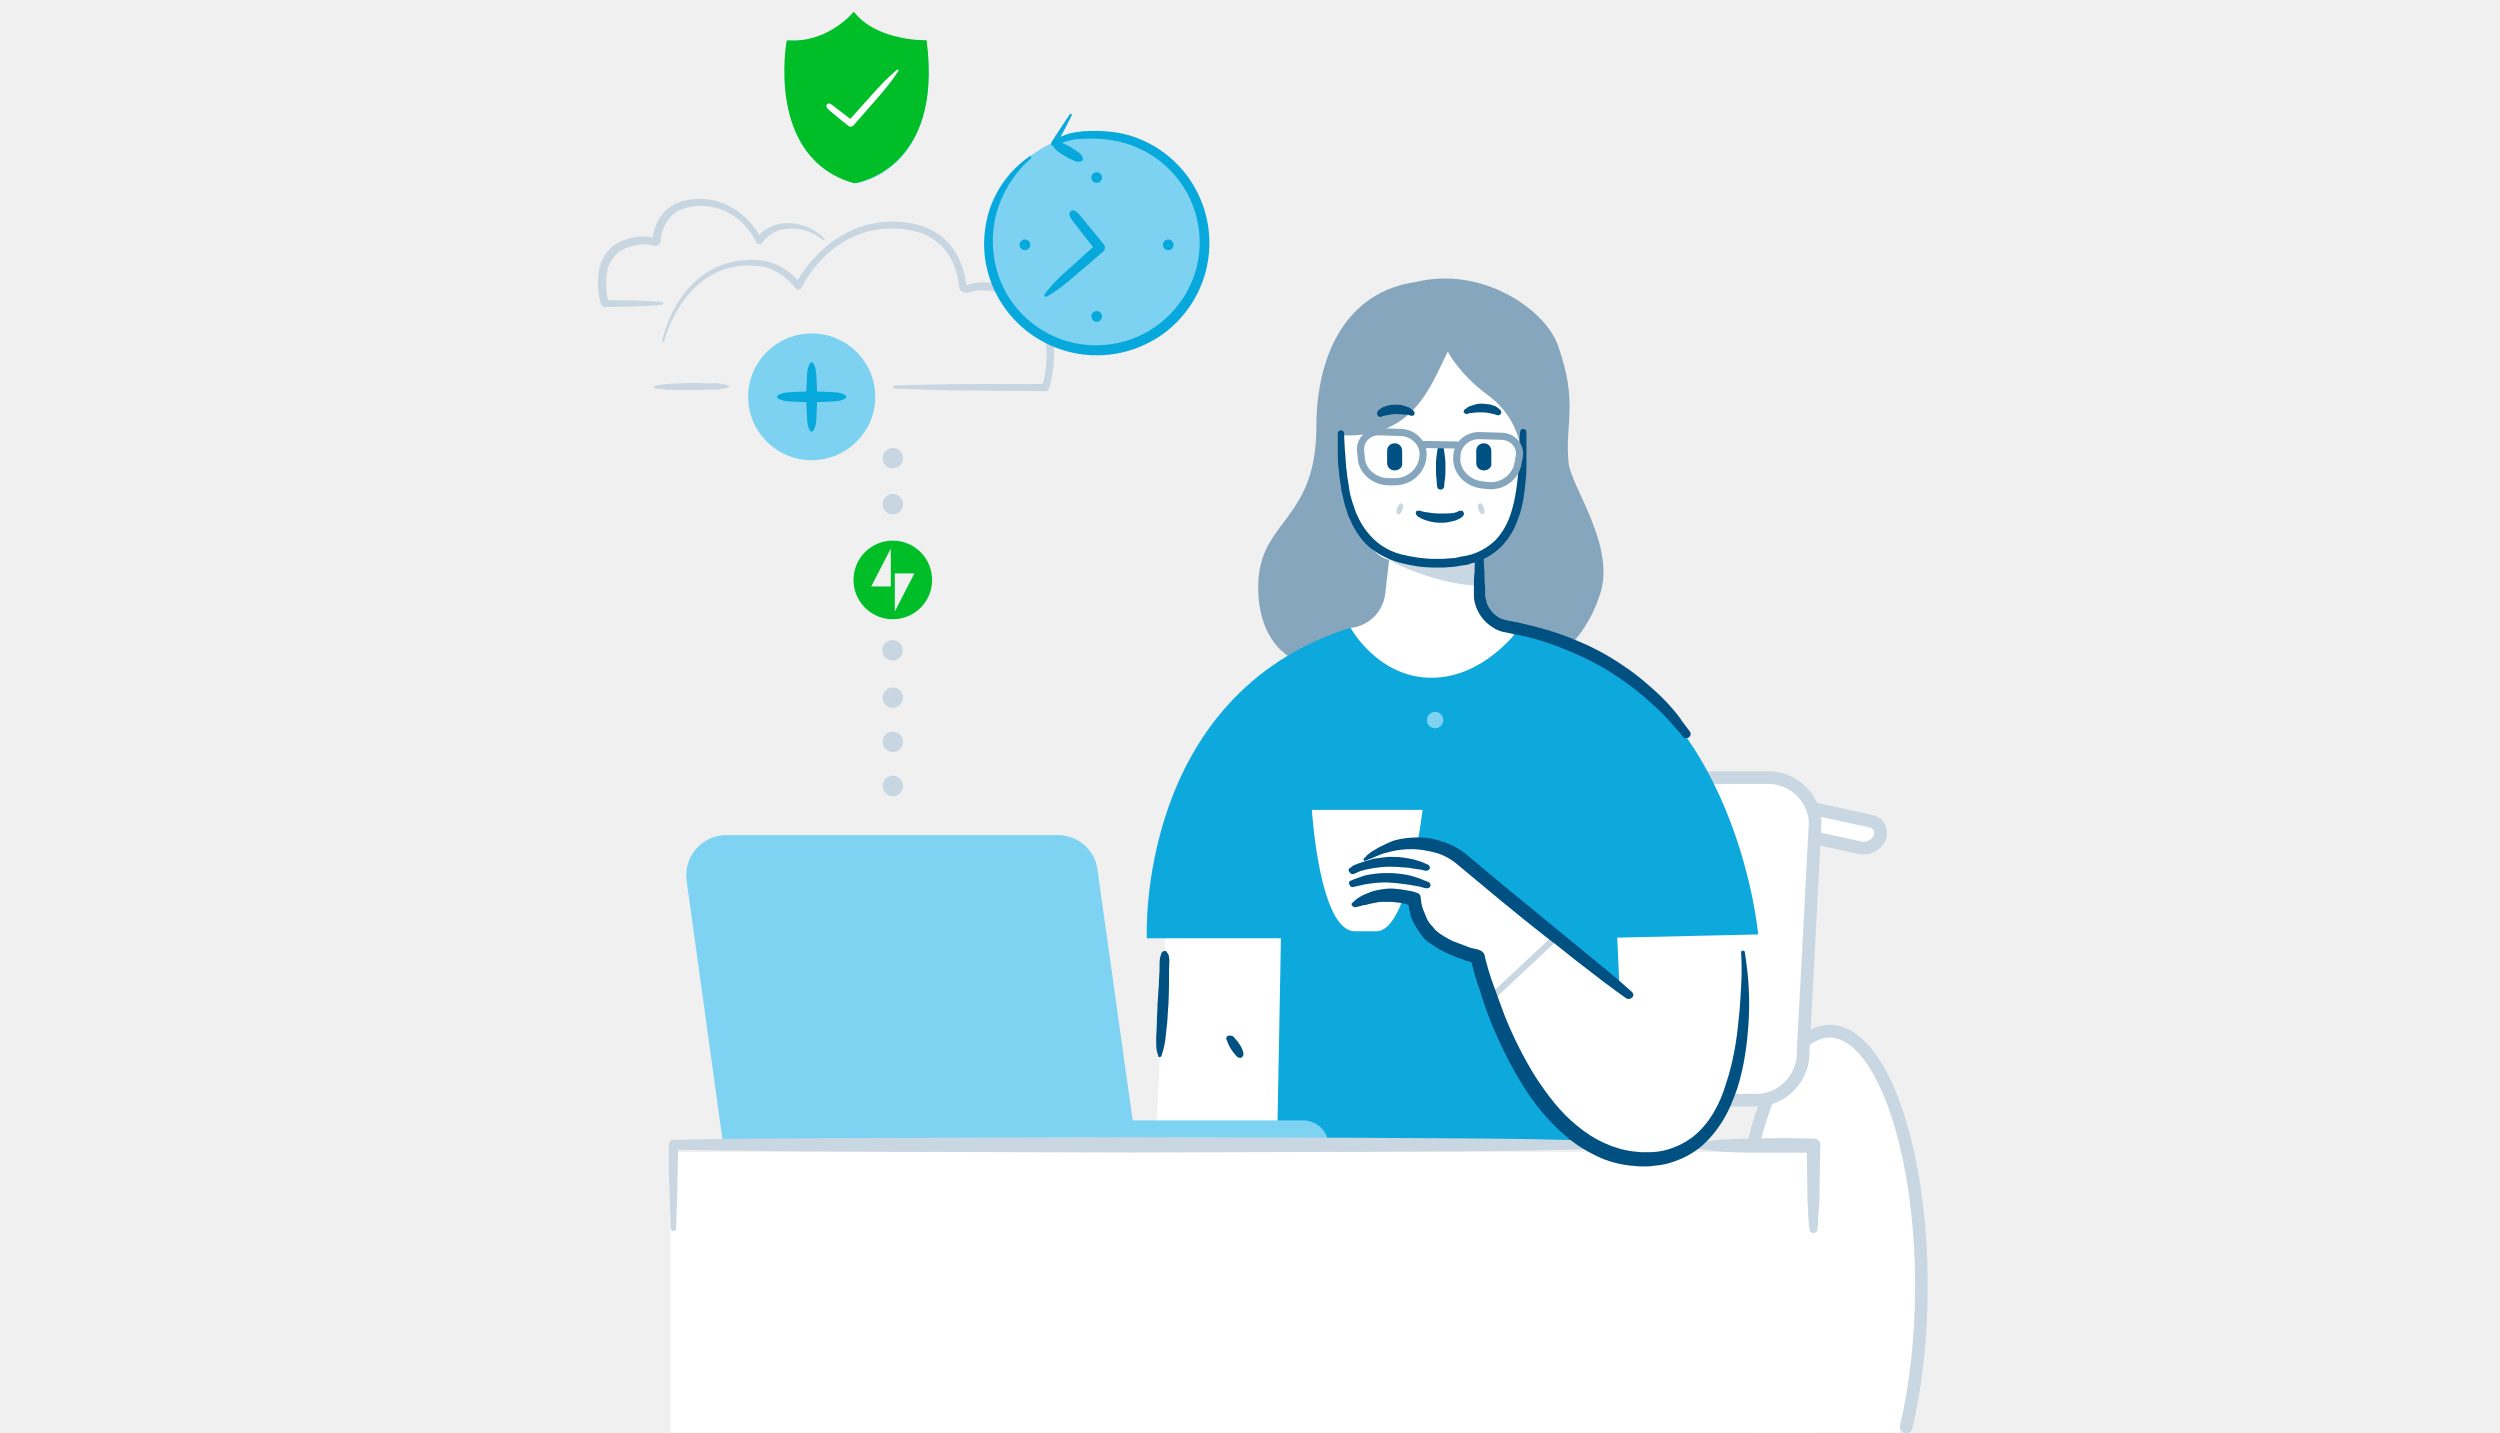
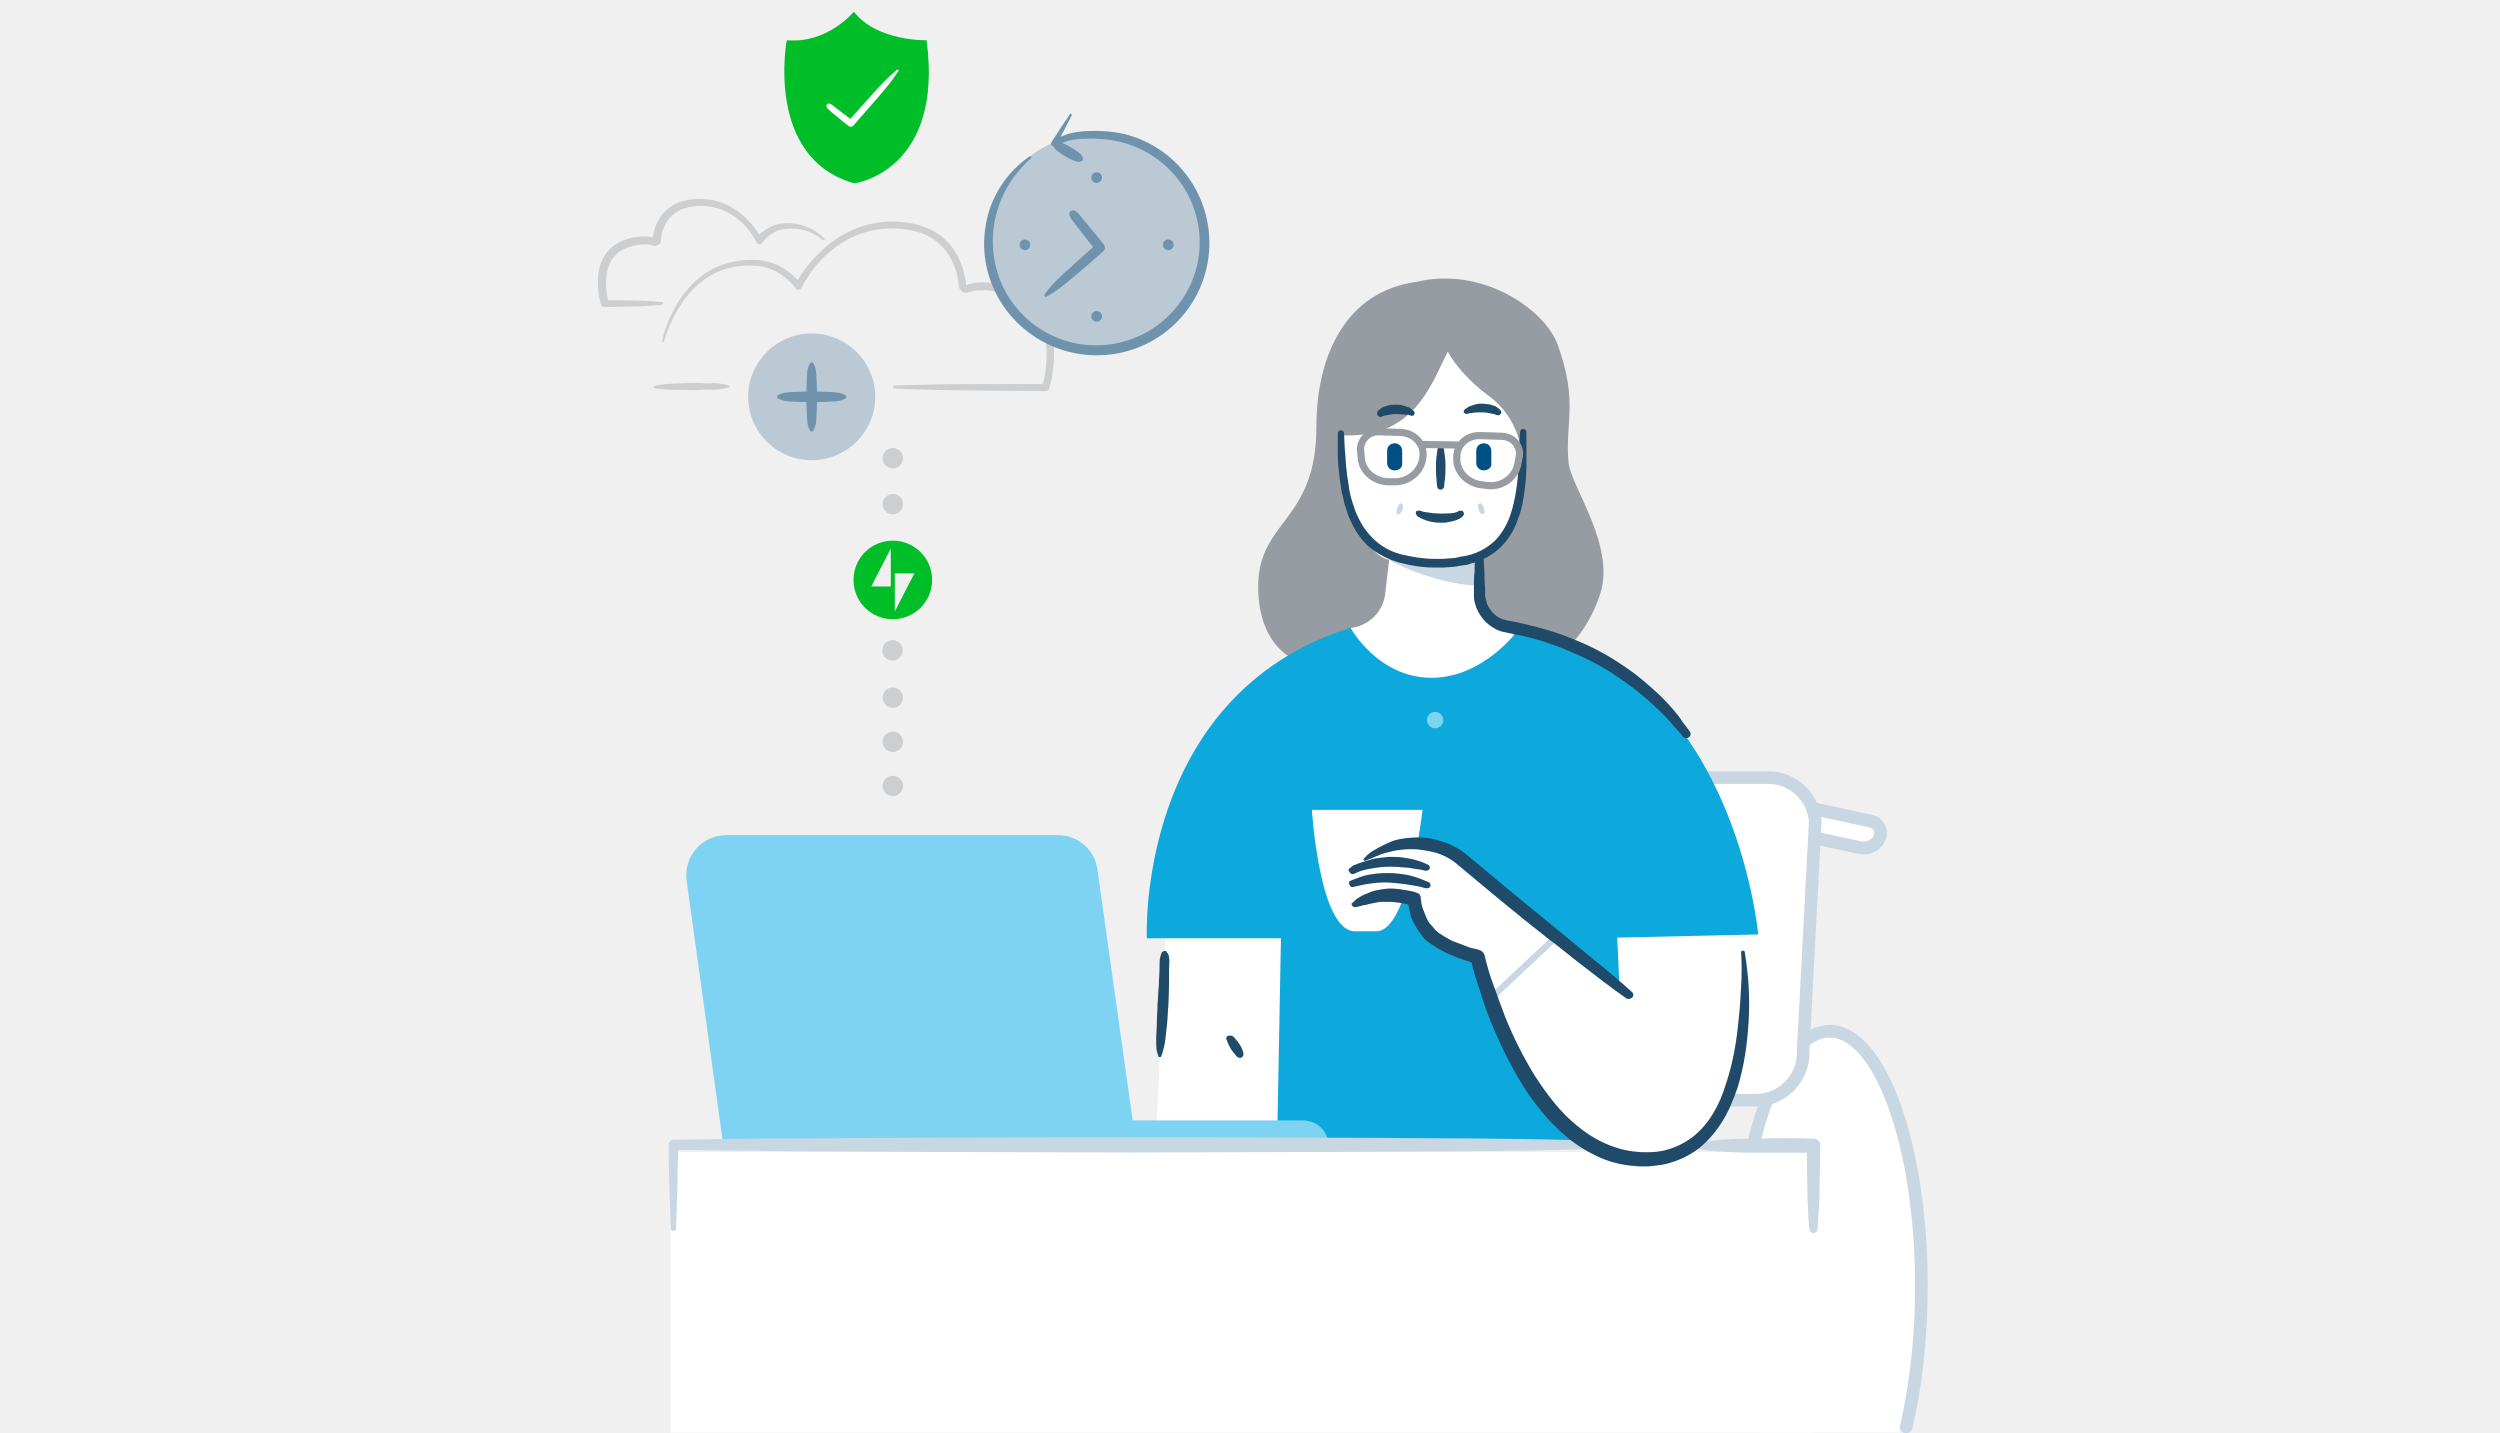
<svg xmlns="http://www.w3.org/2000/svg" id="generatingCash-2" viewBox="0 0 1495 856.6">
-   <style>.st0{fill:#fff}.st1{fill:#74dcfc}.st2{fill:#c7d6e1}.st3{fill:#7ed2f1}.st4{fill:#07a8dc}.st5{fill:none}.st6{fill:#00be28}.st7{display:none;fill:#fff}.st8,.st9{fill:none;stroke:#c8d7e2;stroke-width:7.562;stroke-linecap:round;stroke-linejoin:round;stroke-miterlimit:10}.st9{fill:#fff}.st10{fill:#c8d7e2}.st11{fill:#005083}.st12{fill:#86a6bd}.st13{fill:#005082}.st14{fill:#0da9dd}.st15{fill:#7fd3f2}.st16,.st17{fill:none;stroke:#c8d7e2;stroke-width:3.781;stroke-linecap:round;stroke-linejoin:round;stroke-miterlimit:10}.st17{stroke:#86a6bd;stroke-width:4.277}</style>
+   <style>.st0{fill:#fff}.st1{fill:#74dcfc}.st2{fill:#CCCED0}.st3{fill:#BBC9D5}.st4{fill:#6F93AD}.st5{fill:none}.st6{fill:#00be28}.st7{display:none;fill:#fff}.st8,.st9{fill:none;stroke:#c8d7e2;stroke-width:7.562;stroke-linecap:round;stroke-linejoin:round;stroke-miterlimit:10}.st9{fill:#fff}.st10{fill:#c8d7e2}.st11{fill:#005083}.st12{fill:#969CA1}.st13{fill:#204A69}.st14{fill:#0da9dd}.st15{fill:#7fd3f2}.st16,.st17{fill:none;stroke:#c8d7e2;stroke-width:3.781;stroke-linecap:round;stroke-linejoin:round;stroke-miterlimit:10}.st17{stroke:#969CA1;stroke-width:4.277}</style>
  <path class="st0" d="M401 688.9h683.1v167.8H401zM720.4 522.6c-18.8 15-23.3 34.3-23.3 34.3l-5.6 120.4h110.6l-24-120.4-57.7-34.3zM887.7 197.1c-45-5-85.2 36.7-91.9 57.1-5.8 17.8-20.8 74.9-10.2 107.9s.8 65 43.9 74.5 109.7 8.5 109.1-19.4c-.6-27.8-16.5-179.6-19.5-196.1s-4.2-21-31.4-24z" />
  <path class="st0" d="M1136.1 856.6c6.8-25 10.8-56.2 10.8-90.1 0-81.9-23.6-148.4-52.7-148.4s-52.7 66.4-52.7 148.4c0 33.9 4 65.1 10.8 90.1h83.8z" />
  <path class="st1" d="M29.3 436.6z" />
  <circle class="st2" cx="533.9" cy="417.2" r="6.1" />
  <circle class="st2" cx="533.9" cy="443.6" r="6.1" />
  <circle class="st2" cx="533.9" cy="470" r="6.1" />
  <circle class="st2" cx="533.9" cy="274" r="6.1" />
  <circle class="st2" cx="533.9" cy="301.5" r="6.1" />
  <path class="st2" d="M535 230.5c15-.4 30.1-.8 45.2-.8l45.2-.1-2.1 1.5c2.4-8.9 3.3-18.6 2-27.6-1.2-9.1-5.6-17.7-13.1-22.8-3.6-2.6-7.9-4.3-12.3-5.4-4.5-1.1-9.2-1.9-13.6-1.7-2.2 0-4.3.4-6.3 1.1l-.4.1c-.3.1-.5.2-.8.2-.6.1-1.2.1-1.8 0-1.2-.2-2.3-.9-3-2-.3-.5-.6-1.2-.6-1.9l-.1-.9-.2-1.7c-.6-4.6-2-8.9-4-13-4.1-8.2-11.4-14.3-20.3-16.8-9-2.5-18.4-2.8-27.5-.8-18.3 3.9-33.7 17.7-42 34.2-.5 1-1.8 1.5-2.8.9-.3-.1-.5-.3-.7-.6-5-6.6-12.8-12.1-21.3-13.2-8.7-1.1-17.8-.1-25.8 3.6s-14.8 9.8-20 17.1c-5.2 7.3-9.2 15.5-11.6 24.2-.1.3-.4.5-.8.3-.2-.1-.4-.4-.4-.6 2.2-9 5.9-17.5 11-25.2 5.2-7.6 12.1-14.3 20.6-18.4s18.1-5.4 27.4-4.5c9.7 1.1 18.3 6.6 24.2 14.3l-3.6.3c4.7-9 11.1-16.4 18.6-22.9 7.5-6.4 16.6-11.2 26.2-13.4 9.7-2.2 19.9-2 29.6.7 4.8 1.5 9.5 3.7 13.5 7s7.2 7.3 9.5 11.9c2.3 4.5 3.8 9.4 4.6 14.4l.2 1.9.1.9v-.2c0-.1 0 0 0 0l.5-.2c2.5-.9 5.1-1.4 7.8-1.5 5.1-.2 10.1.6 14.9 1.9 4.8 1.2 9.7 3.2 13.9 6.2 8.6 5.9 13.5 16 14.8 25.9 1.4 10 .4 19.9-2.3 29.5-.2.9-1.1 1.5-2 1.5l-45.2-.4c-15-.1-30.1-.5-45.2-1.1-.5 0-.9-.4-.9-.9 0-.6.4-1 .9-1z" />
  <ellipse class="st3" cx="655.8" cy="144.3" rx="64.6" ry="64.5" />
  <path class="st4" d="M616.6 94.6c-12.1 10.6-20.1 25.2-22.3 40.7-2.1 15.5 1.4 31.6 10.3 44.5 8.9 12.9 22.4 22 37.7 25.3 15.1 3.3 31.4.7 44.7-7.2 13.3-7.9 23.6-20.8 27.9-35.7 4.5-15 2.9-31.2-4.2-45.2-7.2-14-19.3-24.7-34.1-30.1-7.3-2.7-15-3.9-23-4-4 0-8 0-11.7.6s-7.4 2-10.9 3.8h-.1c-.8.4-1.8.1-2.2-.7-.2-.5-.2-1.1.1-1.6 3.6-5.6 7.2-11.2 11-16.7.2-.3.6-.4.9-.1.2.2.3.5.2.8-3 6-6.1 11.9-9.3 17.7l-2.3-2.3c3.6-2.1 7.5-4 11.7-4.9s8.4-1.2 12.5-1.2c8.3-.1 16.8.8 24.8 3.6 33.6 11.8 52.1 47.7 42.3 82-4.7 16.4-15.8 30.8-30.5 39.3-14.7 8.7-32.6 11.4-49.2 7.6-16.7-3.8-31.4-13.8-41-28-9.6-14.2-13.4-31.5-10.4-48.3 2.7-16.7 12.7-31.8 26.2-41 .3-.2.7-.1.9.2.3.3.2.7 0 .9z" />
  <path class="st3" d="M641 127l16.7 20.9-32.5 28.7" />
  <path class="st4" d="M642.4 125.9c2.4 1 3.4 3 4.9 4.7l4.3 5.2c2.8 3.5 5.8 6.9 8.5 10.4 1 1.3.8 3.1-.3 4.1-5.4 4.8-10.9 9.5-16.5 14.2-5.5 4.7-11 9.4-17.5 12.9-.4.2-1 .1-1.2-.3-.1-.3-.1-.7 0-1 4.3-6 9.6-10.9 15-15.7s10.7-9.7 16.1-14.5l-.3 4.1c-2.8-3.5-5.5-7.1-8.3-10.6l-4.1-5.3c-1.3-1.9-3-3.3-3.5-5.8-.2-1.1.5-2.2 1.7-2.4.4-.2.8-.2 1.2 0z" />
  <path class="st5" d="M630.2 85.8l17.1 9.9" />
  <path class="st4" d="M630.6 85.3c2.5-1.1 3.8-.1 5.3.5s3 1.4 4.4 2.2c1.4.9 2.8 1.7 4.1 2.7 1.3 1 2.8 1.7 3.2 4.4 0 .5-.2 1-.7 1.2-2.5 1.1-3.8.1-5.3-.5s-3-1.4-4.4-2.2c-1.4-.9-2.8-1.7-4.1-2.7-1.3-1-2.8-1.7-3.2-4.4-.1-.6.2-1 .7-1.2z" />
  <circle class="st4" cx="655.8" cy="106.2" r="3.2" />
  <circle class="st4" cx="655.8" cy="189.2" r="3.2" />
  <circle class="st4" cx="698.6" cy="146.4" r="3.2" />
  <circle class="st4" cx="612.9" cy="146.4" r="3.2" />
  <path class="st5" d="M395.4 181.4c-19.7 0-34.1.1-34.1.1s-9.3-30.3 15.3-36.7c7.3-1.9 11.7-1.2 13.8-.2.7.3 1.5 0 1.9-.7 0-.1.1-.2.1-.4.5-6.1 4-22.7 26.2-22.7 24.4 0 35.2 23 35.2 23s5.4-7.9 15.1-8.7c10.5-.8 18.1 2.9 23.5 8" />
  <path class="st2" d="M395.4 182.3c-5.7.5-11.4.9-17 1l-17 .3c-.9 0-1.8-.6-2-1.5-1.8-6.1-2.3-12.5-1.5-18.8.8-6.3 4-12.9 9.5-16.7 2.7-1.9 5.7-3.2 9-4 3.1-.9 6.4-1.3 9.6-1.2 1.8 0 3.5.4 5.1 1l.3.1h-.4c-.2 0-.4.2-.6.4-.1.1-.1.3-.1.5v-.5l.1-1.2c.4-3.2 1.5-6.4 2.9-9.3 3-6 8.4-10.4 14.9-12.1 6.2-1.7 12.6-1.8 18.9-.4 12.6 2.9 22.4 12.1 28.6 23.1l-3.6-.3c2.4-3.2 5.6-5.7 9.3-7.3 3.6-1.7 7.7-2.2 11.5-1.9 7.6.4 15 3.8 20.1 9.3.2.2.2.6 0 .8-.2.2-.6.2-.8 0-5.4-4.6-12.3-7.1-19.3-6.9-3.5.1-6.8.5-9.7 2.1-2.9 1.5-5.5 3.7-7.4 6.3v.1c-.7.9-2 1.1-2.9.4-.2-.2-.4-.4-.6-.7-4.9-10.2-14.6-18.7-25.7-21-5.6-1.2-11.3-1-16.8.5-5.3 1.5-9.7 5.2-12.1 10.1-1.2 2.5-2.1 5.1-2.4 7.9l-.1 1v.5c0 .5-.2 1.1-.5 1.5-.5.8-1.5 1.4-2.4 1.6-.5.1-.9.1-1.4 0-.2 0-.4-.1-.7-.2l-.2-.1c-1.2-.4-2.4-.6-3.7-.6-5.3 0-11.4 1.3-15.7 4.3-4.4 3-7.1 8.1-7.8 13.7-.8 5.6-.2 11.5 1.2 16.9l-2.1-1.5 17 .2c5.7.1 11.4.4 17 .9.5 0 .9.5.8 1-.5.3-.9.7-1.3.7z" />
  <path class="st5" d="M535 231.4c48.3.1 90.3.3 90.3.3s14.8-48.4-24.5-58.6c-11.8-3-18.6-1.9-22.1-.4-1.4.6-3-.2-3.1-1.7-.8-9.7-6.4-36.3-41.9-36.3-39.1 0-56.2 36.7-56.2 36.7s-8.7-12.7-24.1-13.9c-45.6-3.7-56.8 46.7-56.8 46.7" />
  <path class="st2" d="M391.6 230.8c4.2-1 7.5-1.2 11.3-1.4l11-.4c3.7-.2 7.3.3 11 .3 3.7-.6 7.3.4 11 1.2.3.1.5.4.4.7 0 .2-.2.4-.4.4-3.7.8-7.3 1.9-11 1.3-3.7 0-7.3.6-11 .4l-11-.2c-3.6 0-7.2-.3-10.8-.8l-.5-.1c-.4-.1-.7-.5-.7-1 .1-.1.3-.3.7-.4z" />
  <ellipse class="st3" cx="485.4" cy="237.3" rx="38" ry="37.9" />
  <path class="st5" d="M485.4 216.8v41.1" />
  <path class="st4" d="M486.1 216.8c2.2 3.4 2 6.9 2.2 10.3a177.08 177.08 0 0 1 0 20.6c-.1 3.4 0 6.9-2.2 10.3h-1.4c-2.2-3.4-2-6.9-2.2-10.3a177.08 177.08 0 0 1 0-20.6c.1-3.4 0-6.9 2.2-10.3h1.4z" />
  <path class="st5" d="M506 237.3h-41.2" />
  <path class="st4" d="M506 238c-3.4 2.2-6.9 2-10.3 2.2s-6.9.3-10.3.3-6.9-.1-10.3-.3-6.9 0-10.3-2.2v-1.4c3.4-2.2 6.9-2 10.3-2.2a177.08 177.08 0 0 1 20.6 0c3.4.2 6.9 0 10.3 2.2v1.4z" />
  <path class="st3" d="M510.5 8.6s-14.2 17.6-38.8 15.5c0 0-13.1 70.4 40.4 85.5 0 0 52.1-7.2 41.7-85.5 0 0-29.5 2.3-43.3-15.5z" />
  <path class="st6" d="M510.8 109.6s53.7-7.2 43.3-85.5c0 0-29.8.7-43.5-17.1 0 0-15.6 19.2-40.1 17.1-.1 0-13.2 70.4 40.3 85.5" />
  <path class="st6" d="M494.8 62.9l13.8 10.9 28-31.6" />
  <path class="st0" d="M495.6 61.9c1.7.2 2.6 1.4 3.9 2.3l3.5 2.7c2.3 1.8 4.7 3.5 7 5.4l-2.8.2 14.1-15.7c4.7-5.3 9.5-10.4 15-15 .2-.2.6-.2.9 0 .2.2.2.5 0 .7-3.8 6-8.4 11.4-13 16.7l-13.9 15.9c-.7.8-1.9.9-2.8.3-2.4-1.8-4.6-3.7-6.8-5.5l-3.4-2.8c-1.1-1-2.4-1.7-3-3.2-.3-.7 0-1.6.8-1.9 0-.1.3-.2.5-.1z" />
  <path class="st6" d="M533.9 323.3c-13 0-23.5 10.5-23.5 23.5s10.5 23.5 23.5 23.5 23.5-10.5 23.5-23.5-10.5-23.5-23.5-23.5zm-1.1 27.4H521l11.7-22.7v22.7zm2.3 14.9v-22.7h11.7l-11.7 22.7z" />
  <g id="Layer_1_2_">
    <path class="st7" d="M731.5 436.8c1.8 17.3 7.8 32.1-24.7 27.2v-18" />
    <path class="st8" d="M1049.4 680.8c9.9-38.8 26.3-64.1 44.8-64.1 30.2 0 54.8 68.4 54.8 152.4 0 31.1-3.4 60-9.1 84.2" />
    <path class="st9" d="M1046.5 483.9c-1.9 4.5.4 8.7 5.3 9.8l60.5 13.2c4.9 1.1 10.2-1.9 11.7-6 1.5-4.2-.4-8.7-5.3-9.8l-60.5-13.2c-4.5-1.2-9.8 1.9-11.7 6 0 0 1.9-4.1 0 0z" />
    <path class="st9" d="M1046.5 483.9c-1.9 4.5.4 8.7 5.3 9.8l60.5 13.2c4.9 1.1 10.2-1.9 11.7-6 1.5-4.2-.4-8.7-5.3-9.8l-60.5-13.2c-4.5-1.2-9.8 1.9-11.7 6 0 0 1.9-4.1 0 0z" />
    <path class="st9" d="M1050.3 657.9H834.4c-14.7 0-27.2-11.7-28-26.5l7.2-136.9c-.8-15.9 11.7-29.5 28-29.5h215.9c14.7 0 27.2 11.7 28 26.5l-7.2 136.9c.7 15.8-12.1 29.5-28 29.5z" />
    <path class="st10" d="M885.1 350.1V335c-19.3 3.4-36.3 4.9-51 0-15.2-5 23 15.5 51 15.1z" />
    <path class="st11" d="M834 281.3c-2.6 0-4.5-1.9-4.5-4.5v-7.2c0-2.6 1.9-4.5 4.5-4.5s4.5 1.9 4.5 4.5v7.2c.4 2.6-1.8 4.5-4.5 4.5z" />
    <path class="st12" d="M938 276.7c-2.3-24.2 6-35.5-6.4-70.3-7.9-21.9-45.8-47.3-84.7-37.8-42 5.7-59.7 43.9-59.7 86.6 0 57.1-34.8 55.6-34.8 95.7S780 397 780 397s13.6 2.3 27.6-1.5v-20c11-1.1 19.7-9.8 20.8-20.8l2.3-20c-23.4-4.2-29.9-74.5-29.9-74.5 45 3 54.8-30.2 65-49.9 3.8 7.2 12.9 18.1 24.6 26.5 25.7 19.3 23.4 54.4 12.9 74.5-10.2 18.9-21.6 21.2-21.6 21.2l.8 22.3c.4 9.8 7.9 18.1 17.8 19.7l4.9.8v20.8H926s20.4-10.2 30.2-38.9c11.3-29.4-16.7-65.7-18.2-80.5z" />
    <path class="st13" d="M803.8 259.3s0 3.4.4 9.5c.4 3 .4 6.4.8 10.6.4 1.9.4 4.2.8 6.4.4 2.3.8 4.5 1.1 7.2.4 2.6 1.1 4.9 1.9 7.6 1.1 2.6 1.5 5.3 3 7.9 2.3 5.3 5.7 10.2 10.2 14.4 4.5 4.2 10.2 7.2 16.3 8.7 6.4 1.5 12.9 2.6 19.7 2.6H862.8l5.3-.4c1.9 0 3.4-.4 4.9-.8s3-.4 4.5-.8c6.4-1.5 11.7-4.5 16.3-8.7 4.2-4.2 7.2-9.5 9.1-14.7 1.9-5.3 3-10.6 3.8-15.9.8-4.9 1.1-9.8 1.5-14 .4-4.2.4-7.9.4-11 0-6 .4-9.5.4-9.5 0-1.1.8-1.9 1.9-1.9s1.9.8 1.9 1.9v20.5c0 4.2-.4 9.1-1.1 14.4s-1.5 11-3.8 16.6c-1.9 6-5.3 12.1-10.2 17-4.9 4.9-11.7 8.7-18.5 10.2-1.5.8-3.4.8-5.3 1.1s-3.8.8-5.3.8l-5.3.4h-5.4c-7.2 0-14-1.1-21.2-3-6.8-1.9-13.2-5.3-18.5-9.8-4.9-4.5-8.7-10.6-11-16.3-1.5-2.6-1.9-5.7-3-8.3-.8-2.6-1.1-5.7-1.9-7.9-.4-2.6-.8-5.3-1.1-7.6-.4-2.3-.4-4.5-.8-6.8-.4-4.2-.4-7.9-.4-11v-9.5c0-1.1.8-1.9 1.9-1.9s1.9.9 1.9 2z" />
    <path class="st13" d="M862.8 265.4s.4 1.5.8 4.2c.4 2.3.8 5.7.8 8.7 0 3.4 0 6.4-.4 8.7-.4 2.3-.4 4.2-.4 4.2-.4 1.1-1.5 1.9-2.6 1.5-.8 0-1.5-.8-1.5-1.5 0 0-.4-1.5-.4-4.2-.4-2.3-.4-5.7-.4-8.7 0-3.4.4-6.4.8-8.7.4-2.3.8-4.2.8-4.2 0-.8 1.1-1.1 1.9-1.1-.2.3.2.7.6 1.1z" />
    <path class="st11" d="M887.3 281.3c-2.6 0-4.5-1.9-4.5-4.5v-7.2c0-2.6 1.9-4.5 4.5-4.5s4.5 1.9 4.5 4.5v7.2c.5 2.6-1.8 4.5-4.5 4.5z" />
    <path class="st13" d="M849.5 305.5s.4 0 1.1.4c.8 0 1.1.4 2.3.4 2.3.4 5.3.8 8.3.8s6 0 8.3-.4c1.1-.4 1.9-.4 2.3-.8.4-.4.8-.4.8-.4h.4c1.1-.4 1.9 0 2.3 1.1.4.8 0 1.5-.4 1.9l-1.1 1.1c-.8.4-1.9 1.1-3 1.5s-3 .8-4.5 1.1c-1.5.4-3.4.4-5.3.4-3.4 0-6.8-.8-9.5-1.9-.8-.4-1.1-.4-1.9-.8-.4-.4-1.1-.8-1.5-.8l-.8-.8c-.8-.8-.8-1.9-.4-2.6 1.1-.2 1.9-.6 2.6-.2zM875.6 245.3s0-.4.8-.8c.4-.4.8-.4 1.1-.8.4-.4.8-.4 1.5-.8 1.1-.4 2.3-.8 3.4-1.1 1.1-.4 2.6-.4 4.2-.4s2.6.4 4.2.4c1.1.4 2.3.8 3.4 1.1 1.9 1.1 3 2.3 3 2.3.8.8.8 1.9 0 2.6-.4.4-1.1.8-1.9.4h-.4s-.4 0-.8-.4c-.4 0-1.1-.4-1.9-.4-1.5-.4-3.8-.8-6-.8-2.3 0-4.5 0-6 .4h-1.5c-.4.4-.8.4-.8.4-1.1.4-2.3 0-2.6-1.1-.4.5-.1-.2.3-1zM843.1 248.4s-.4 0-.8-.4H840.9c-1.5 0-3.8-.4-6-.4s-4.5.4-6 .8c-.8 0-1.5.4-1.9.4-.4 0-.8.4-.8.4h-.4c-1.1.4-1.9-.4-2.3-1.5 0-.8 0-1.1.4-1.9 0 0 1.1-1.1 3-2.3 1.1-.4 2.3-.8 3.4-1.1s2.6-.4 4.2-.4c1.5 0 2.6 0 4.2.4 1.1.4 2.6.8 3.4 1.1.4 0 1.1.4 1.5.8.4.4.8.8 1.1.8l.8.8c.8.8.4 2.3-.4 2.6-.5.2-1.2.2-2-.1z" />
    <path class="st14" d="M1051.4 558.8s-14-159.9-142.5-183.4c0 0-20.8 29.9-52.9 29.9-32.1 0-48.4-29.9-48.4-29.9C679 415.9 685.8 561.1 685.8 561.1H766l-2.3 123.6h209.1l-5.7-124 84.3-1.9z" />
    <circle class="st15" cx="858.2" cy="430.6" r="4.9" />
    <path class="st0" d="M823.1 556.9h-12.9c-21.2 0-25.7-72.6-25.7-72.6h66.2s-8.3 72.6-27.6 72.6z" />
    <path class="st0" d="M985.3 693.4c-72.6 0-100.2-121.4-100.2-121.4s-12.9-2.3-25.7-10.6c-11.3-7.6-12.9-23.4-12.9-23.4s-17.4-1.5-32.1 2.3c-4.9 1.1-6.4-2.3-8.7-8.7s2.3-14.7 12.9-17c37.8-21.2 48-6.4 55.6 0 17 14.7 100.2 80.9 100.2 80.9" />
    <path class="st10" d="M835.2 307v-1.1c0-.7 0-1.5.4-2.3.4-.8.8-1.5 1.1-1.9l.8-.8 1.5.8v1.1c0 .7 0 1.5-.4 2.3s-.8 1.5-1.1 1.9l-.8.8-1.5-.8zM886.2 307.7l-.8-.8c-.4-.4-.8-1.1-1.1-1.9-.4-.8-.4-1.5-.4-2.3v-1.1l1.5-.8.8.8c.4.4.8 1.1 1.1 1.9.4.8.4 1.5.4 2.3v1.1l-1.5.8z" />
    <path class="st16" d="M893.4 595.1l34-31.8" />
    <path class="st15" d="M794.3 684.7H615.1V670h164.1c8.3 0 15.1 6.4 15.1 14.7z" />
    <path class="st15" d="M679.4 684.7H432.5l-21.9-158.1c-1.9-14.4 9.1-27.2 23.8-27.2h198.1c12.1 0 22.3 8.7 23.8 20.8l23.1 164.5z" />
    <path class="st10" d="M1015.1 683.2c11.7-1.9 23.1-2.3 34.8-2.3 11.7-.4 23.1-.4 34.8 0 2.3 0 4.2 1.9 3.8 4.2l-.4 25c0 4.2 0 8.3-.4 12.5-.4 4.2-.4 8.3-.8 12.5 0 1.5-1.5 2.3-2.6 2.3s-2.3-1.1-2.3-2.3c-.4-4.2-.8-8.3-.8-12.5-.4-4.2-.4-8.3-.4-12.5l-.4-25 4.2 4.2h-34.8c-11.7 0-23.1-.4-34.8-2.3-.8 0-1.5-1.1-1.1-1.9-.3-1.2.5-1.9 1.2-1.9z" />
    <path class="st0" d="M1003.4 690l27.6-25.7 7.2-17.4-23.1-14-35.1 6.4-5.7 52.6z" />
    <path class="st5" d="M402.6 734.6v-49.9h548.3" />
    <path class="st10" d="M401.1 734.6l-.8-25c-.4-8.3-.4-16.6-.4-25 0-1.5 1.1-3 2.6-3 22.7-.4 45.8-.8 68.4-.8l68.4-.4 136.9-.4 136.9.4 68.4.4 34.4.4 34.4.8c1.5 0 2.6 1.1 2.6 2.6s-1.1 2.3-2.6 2.6l-34.4.8-34.4.4-68.4.4-136.9.4-136.9-.4-68.4-.4c-22.7-.4-45.8-.4-68.4-.8l3-3c0 8.3-.4 16.6-.4 25l-.8 25c0 .8-.8 1.5-1.5 1.5-.9 0-1.7-.7-1.7-1.5z" />
    <path class="st13" d="M815.9 513s.8-.4 1.5-1.5c1.1-.8 2.6-2.3 4.9-3.4 1.1-.8 2.6-1.5 4.2-2.3 1.5-.8 3-1.5 4.9-2.3 3.4-1.5 7.9-2.3 12.9-2.6 4.9-.4 10.2 0 15.5 1.5 5.3 1.5 11 3.8 15.9 7.6 4.2 3.4 8.7 7.2 13.2 11s9.1 7.6 13.6 11.3c18.5 15.1 36.7 30.2 50.7 41.6 14 11.3 22.7 19.3 22.7 19.3 1.1 1.1 1.1 2.6 0 3.4-.8.8-2.3 1.1-3.4.4 0 0-9.8-6.8-23.8-17.8-7.2-5.3-15.1-12.1-24.2-18.9-8.7-6.8-18.1-14.4-27.2-21.9-4.5-3.8-9.1-7.6-13.6-11.3s-9.1-7.6-13.2-11c-3.8-3-8.3-5.3-12.9-6.4-4.5-1.1-9.1-1.9-13.2-1.9-4.2 0-7.9.4-11.3 1.1-3.4.8-6.4 1.5-8.7 2.6-2.3.8-4.2 1.9-5.7 2.3-1.1.4-1.9.8-1.9.8-.8.4-1.5 0-1.5-.8.2.4.2-.4.6-.8z" />
    <path class="st13" d="M811.3 537.6c1.1-.8 2.3-1.5 3.8-2.3 1.5-.8 3-1.1 4.5-1.9 3-1.1 6-1.5 9.1-1.9 3-.4 6.4 0 9.5.4 1.5.4 3 .4 4.5.8.8 0 1.5.4 2.3.4.8.4 1.5.4 2.3.8 1.5.4 2.3 1.5 2.3 3v.4c0 .8.4 1.9.4 3 .4 1.1.4 1.9.8 3 .8 1.9 1.5 3.8 2.3 5.7s1.9 3.4 3.4 4.9c.8.8 1.1 1.5 1.9 2.3.8.8 1.5 1.1 2.3 1.9 1.1.8 1.9 1.1 3 1.9.8.4 1.9 1.1 2.6 1.5 1.9 1.1 3.8 1.9 6 2.6 1.9.8 4.2 1.5 6 2.3 1.1.4 2.3.8 3 .8 1.1.4 2.3.4 3 .8 1.5.4 3 1.5 3.4 3 1.5 6.4 3.4 12.9 5.7 18.9 2.3 6.4 4.5 12.5 6.8 18.5 4.9 12.1 11 24.2 17.8 35.2 7.2 11 15.1 21.6 25 29.5 9.8 8.3 21.6 14 34 15.5 1.5 0 3 .4 4.5.4h4.9c3 0 6-.4 9.1-1.1 6-1.5 11.7-4.2 16.6-7.9 9.8-7.6 16.3-19.3 20-31.8 4.2-12.5 6.4-25.3 7.6-38.6.8-6.4 1.1-13.2 1.5-20 .4-6.8.4-13.2 0-20 0-.8.4-1.1 1.1-1.1.8 0 1.1.4 1.1 1.1 1.1 6.8 1.9 13.6 2.3 20.4.4 6.8.4 13.6 0 20.4-.8 13.6-2.6 27.2-6.8 40.5-2.3 6.4-4.9 13.2-8.7 19.3s-8.3 11.7-14 16.3c-5.7 4.5-12.5 7.6-19.7 9.5-3.4.8-7.2 1.1-10.6 1.5h-5.2c-1.9 0-3.4-.4-5.3-.4-7.2-.8-14-2.6-20.4-5.7-6.4-3-12.5-6.8-17.8-11.3-11-9.1-19.7-20-26.8-31.4-7.2-11.7-13.2-23.8-18.5-36.7-2.6-6.4-4.9-12.9-6.8-19.3-2.3-6.4-4.2-12.9-5.7-19.7l3.4 3c-1.5-.4-2.6-.4-3.8-.8-1.1-.4-2.3-.8-3.4-1.1-2.3-.8-4.5-1.5-6.8-2.6-2.3-.8-4.5-1.9-6.4-3-1.1-.4-2.3-1.1-3.4-1.9-1.1-.8-1.9-1.1-3-1.9-1.1-.8-2.3-1.5-3.4-2.6-1.1-.8-1.9-1.9-2.6-3-1.5-1.9-3-4.2-4.2-6.4s-2.3-4.5-2.6-7.2c-.4-1.1-.8-2.3-.8-3.8-.4-1.1-.4-2.3-.8-3.8l2.3 3.4c-.4 0-1.1-.4-1.9-.4l-1.9-.4c-1.1-.4-2.6-.4-4.2-.8-1.5 0-2.6-.4-4.2-.4h-4.2c-1.6 0-2.6 0-4.2.4s-2.6.4-4.2.8c-1.5.4-2.6.8-3.8.8-1.1.4-2.6.8-4.2 1.1-1.5.4-2.6-.4-3-1.9 1.7-1.4 2.5-2.5 3.2-2.9zM807.6 526.7s.8-.4 1.9-.8 3-1.1 5.3-1.9c2.3-.8 4.5-1.1 7.6-1.5 2.6-.4 5.7-.4 8.7-.4s6 .4 8.7.8 5.3 1.1 7.6 1.9c2.3.8 3.8 1.5 4.9 1.9 1.1.4 1.9.8 1.9.8 1.1.4 1.5 1.5 1.1 2.6-.4.8-1.1 1.1-2.3 1.1 0 0-.8 0-1.9-.4-1.1-.4-3-.8-4.9-1.1-4.2-.8-9.5-1.5-15.1-1.9-5.3-.4-11 .4-15.1 1.1-1.9.4-3.8.8-4.9 1.1s-1.9.4-1.9.4c-1.1.4-1.9-.4-2.3-1.5-.5-1.1-.1-1.9.7-2.2zM807.2 519.1s.8-.4 1.5-1.1c.4-.4 1.1-.8 2.3-1.1.8-.4 1.9-.8 3-1.1 2.3-.8 4.5-1.5 7.6-2.3 2.6-.4 5.7-.8 8.7-1.1 3 0 6 0 8.7.4 2.6.4 5.3.8 7.6 1.5s3.8 1.1 5.3 1.9c1.1.4 1.9.8 1.9.8 1.1.4 1.5 1.5 1.1 2.6-.4.8-1.1 1.1-2.3 1.1 0 0-.8 0-1.9-.4-1.1-.4-3-.4-4.9-.8s-4.5-.8-7.2-.8c-2.6-.4-5.3-.4-7.9-.4-5.7 0-11 1.1-14.7 1.9-.8.4-1.9.4-2.6.8-.8.4-1.5.4-1.9.8-1.1.4-1.9.8-1.9.8-1.1.4-1.9 0-2.6-1.1-.9-.9-.6-2 .2-2.4z" />
    <g>
      <path class="st17" d="M834 288.1h-3.4c-8.7 0-16.3-6.4-16.6-14.7l-.4-4.2c-.4-6 4.9-11.3 11-11l13.2.4c7.6.4 13.6 6.4 13.2 13.6-.3 8.7-7.5 15.9-17 15.9zM886.6 290l3.4.4c8.7.8 16.6-5.3 17.8-13.6l.8-4.2c.8-6-3.8-11.3-10.2-11.7l-13.2-.4c-7.6-.4-14 5.3-14 12.5-.9 8.6 6.3 16.2 15.4 17zM850.7 265.8l20.4.3" />
    </g>
    <g>
      <path class="st13" d="M698.3 570.1s.8 1.1.8 2.6c.4 1.5 0 4.2 0 7.2 0 5.7 0 13.6-.4 21.2-.4 3.8-.4 7.6-.8 11.3-.4 3.8-.8 6.8-1.1 9.8-.4 3-1.1 5.3-1.5 6.8s-.8 2.6-.8 2.6c-.4.4-.8.8-1.5.4-.4 0-.4-.4-.4-.8 0 0-.4-1.1-.8-2.6-.4-1.9-.4-4.2-.4-7.2s.4-6.4.4-9.8c0-3.8.4-7.6.4-11.3.4-3.8.4-7.6.8-11.3 0-3.4.4-6.8.4-9.8s0-5.3.4-6.8.8-2.6.8-2.6c.8-1.1 1.9-1.5 3-.8.3.8.3.8.7 1.1z" />
    </g>
    <g>
      <path class="st13" d="M737.2 619.7s.8.4 1.5 1.5c.8.8 1.9 2.3 2.6 3.4.8 1.1 1.5 2.6 1.9 3.8.4 1.1.4 1.9.4 1.9 0 1.1-.8 2.3-1.9 2.3-.4 0-1.1 0-1.5-.4 0 0-.8-.4-1.5-1.5-.8-.8-1.9-2.3-2.6-3.4-.8-1.5-1.5-2.6-1.9-3.8-.4-1.1-.8-1.9-.8-1.9-.4-1.1.4-2.3 1.5-2.3 1.2 0 2 0 2.3.4z" />
    </g>
    <g>
      <path class="st13" d="M887.3 334.9s0 2.6.4 7.6c0 2.3 0 5.3.4 8.7V356.5c.4 1.5.8 3 1.1 4.5 1.5 3.4 3.8 6.4 7.2 8.3 1.9 1.1 3.8 1.5 5.7 1.9 2.3.4 4.9.8 7.6 1.5 10.2 2.3 21.2 5.3 31.8 9.8 10.6 4.2 20.4 9.5 29.1 15.5 8.7 5.7 16.3 12.5 22.3 18.1 6 6 10.6 11.3 13.2 15.5 1.5 1.9 2.6 3.4 3.4 4.5.8 1.1 1.1 1.5 1.1 1.5.8 1.1.4 2.6-.8 3.4-1.1.8-2.6.4-3.4-.4 0 0-1.5-2.3-4.9-5.7-3-3.8-7.6-8.7-13.6-14-6-5.7-13.2-11.3-21.9-17-8.3-5.7-18.1-10.6-28-14.7-9.8-4.2-20.4-7.6-30.2-9.5-2.6-.4-4.9-1.1-7.2-1.5-3-.4-5.7-1.5-7.9-3-4.9-3-7.9-7.2-9.8-11.7-.8-2.3-1.5-4.5-1.5-6.8V353.6 351c0-3.4 0-6.4.4-8.7 0-4.9.4-7.6.4-7.6 0-1.5 1.1-2.6 2.6-2.3 1.4.3 2.5 1.4 2.5 2.5z" />
    </g>
  </g>
  <circle class="st2" cx="533.7" cy="388.9" r="6.1" />
</svg>
